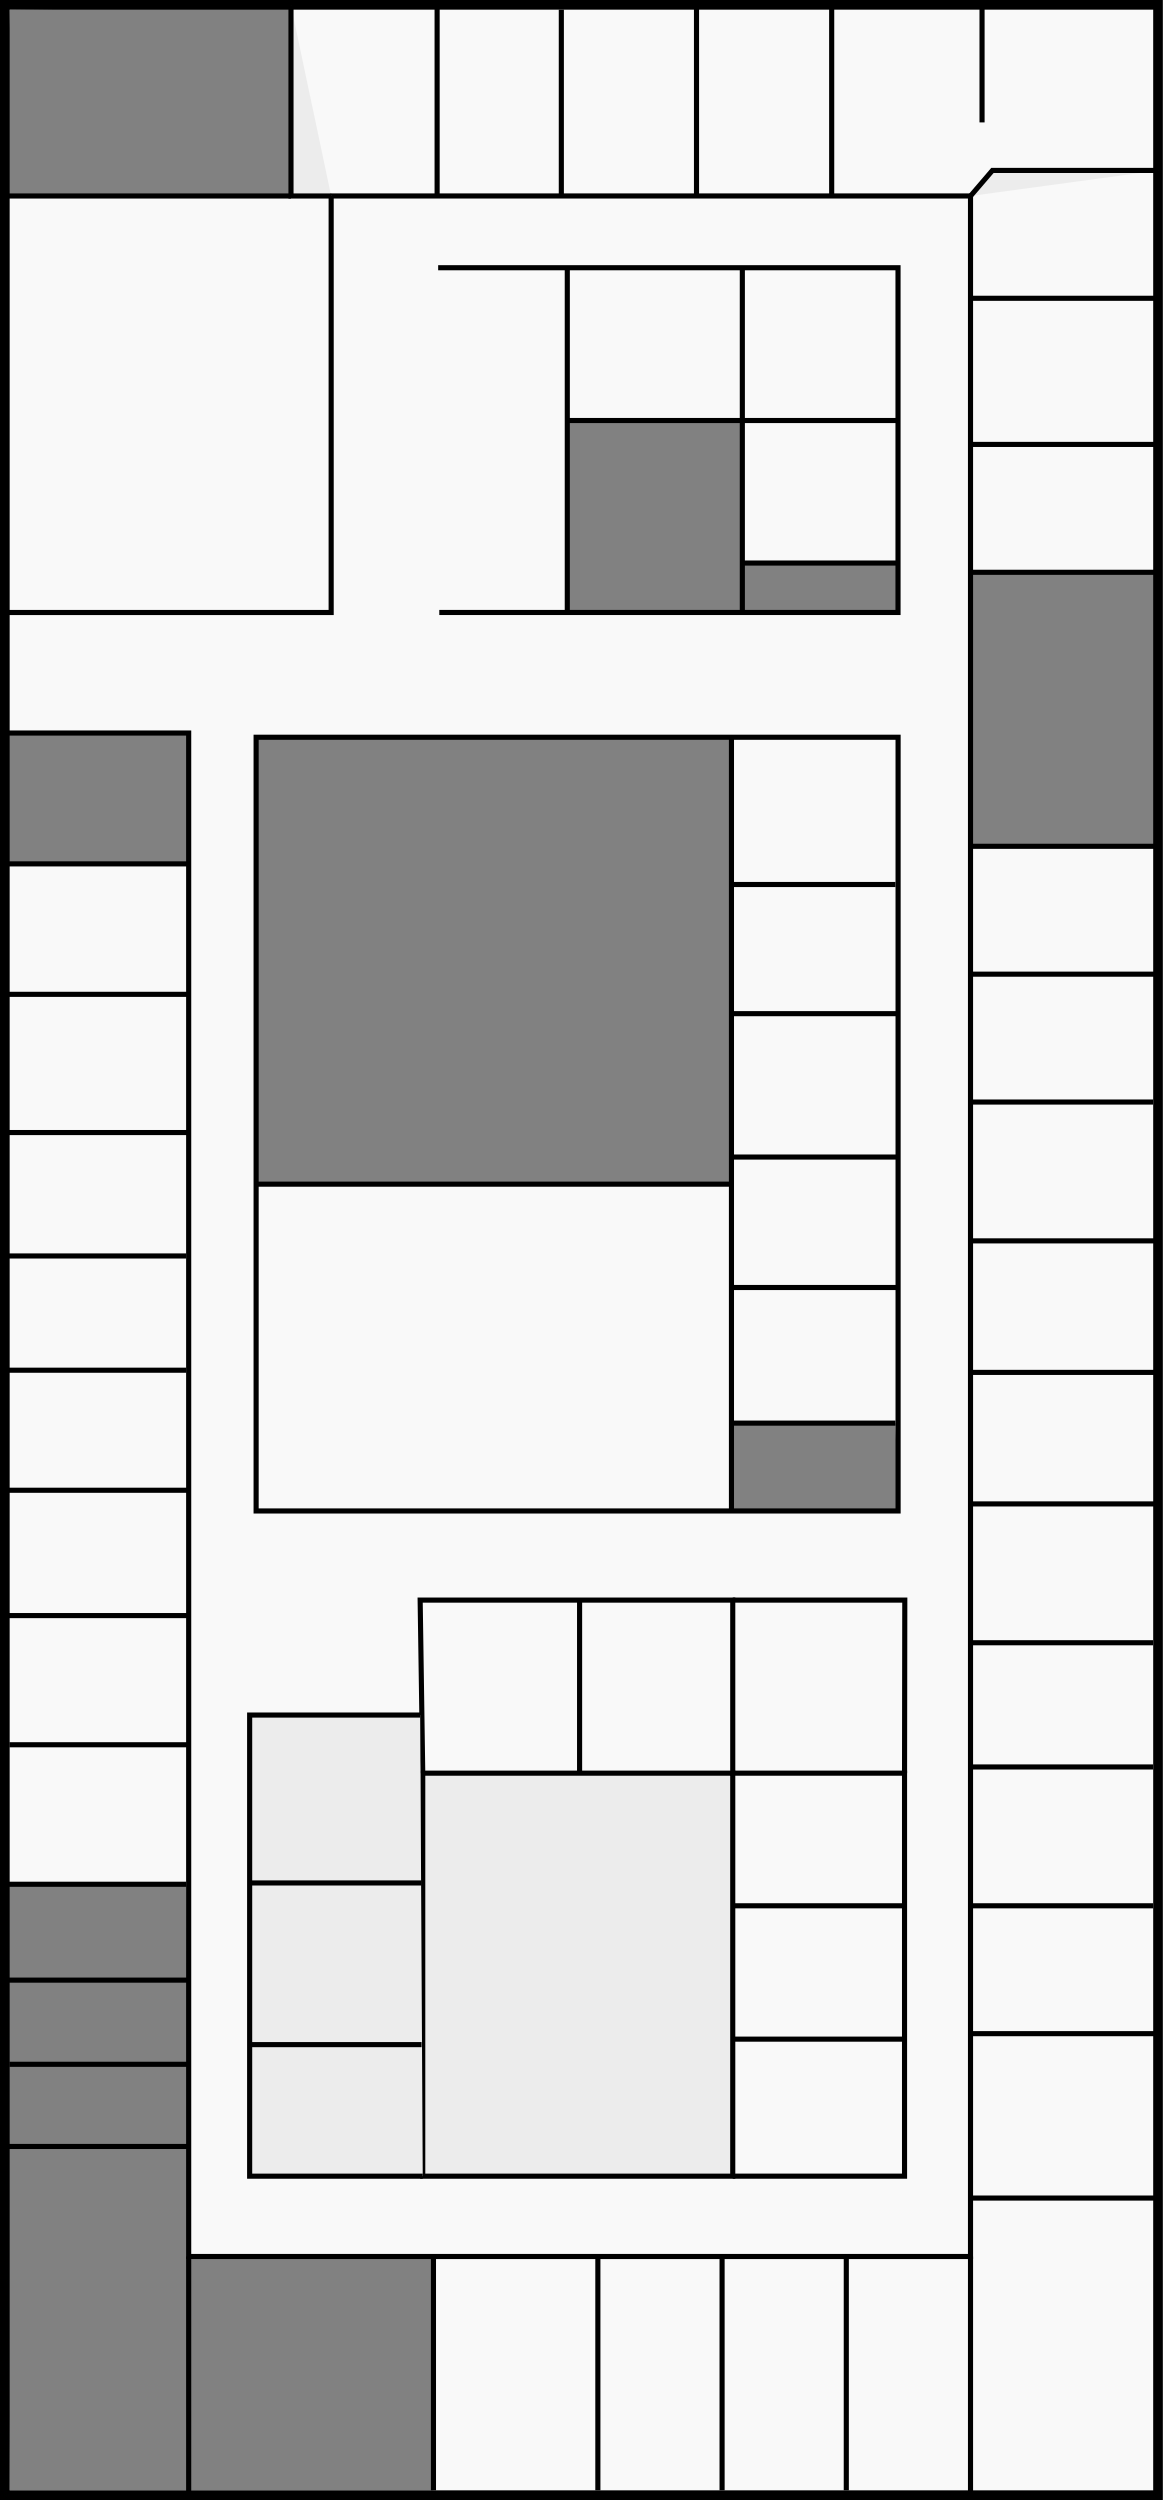
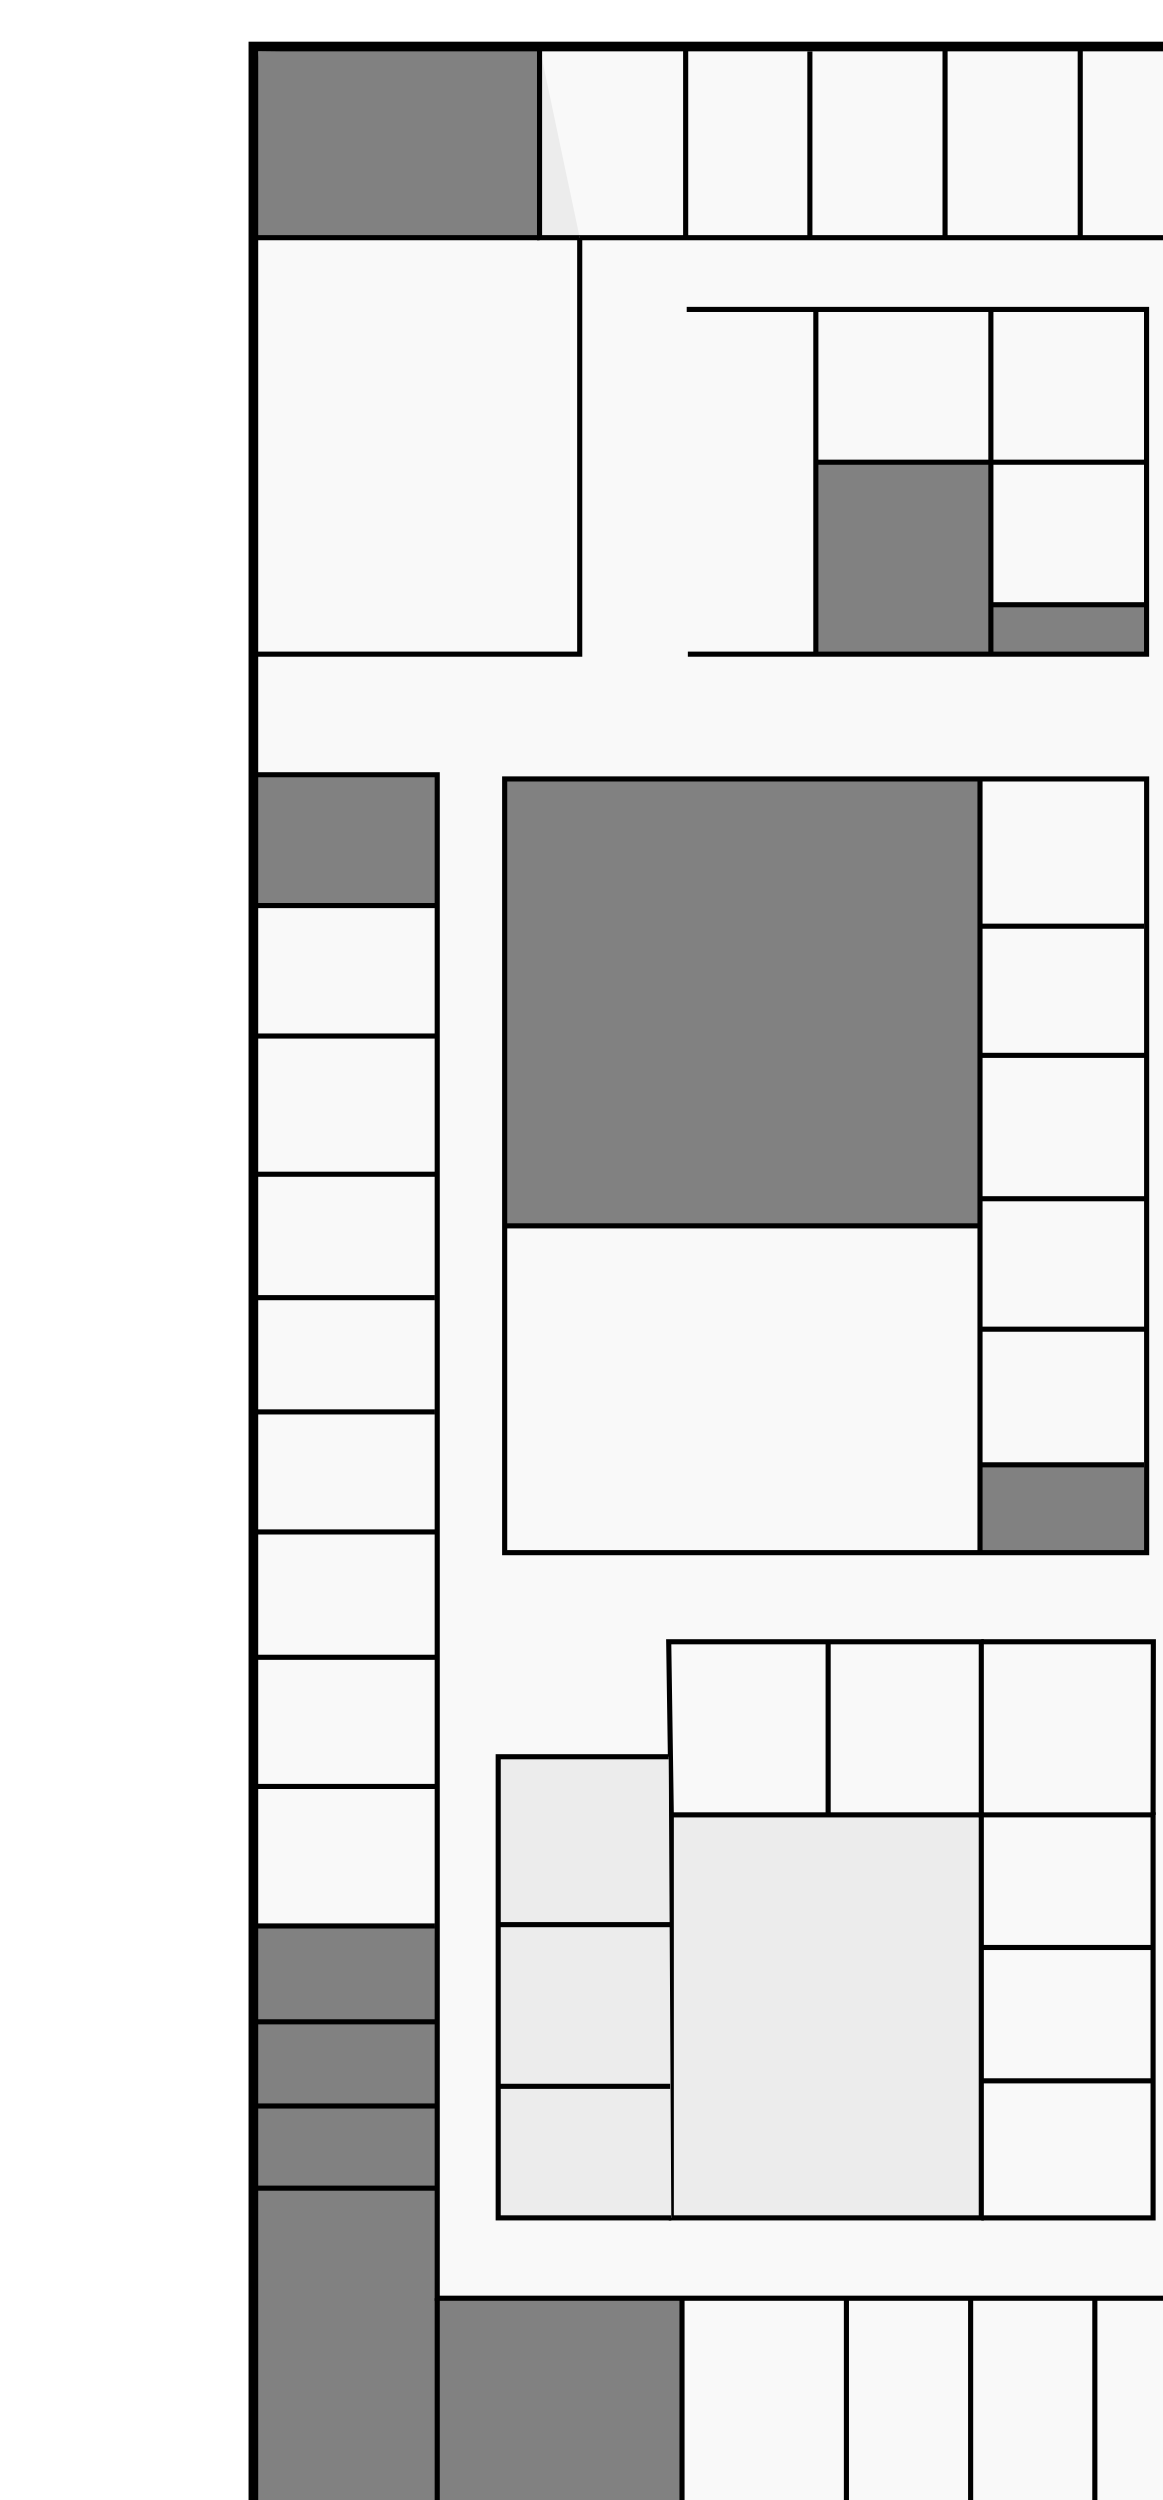
<svg xmlns="http://www.w3.org/2000/svg" width="133.647mm" height="287.327mm" viewBox="0 0 133.647 287.327" version="1.1" id="svg1264">
  <defs id="defs1258" />
-   <g id="layer1" transform="translate(-28.56613,-4.791746)">
-     <rect style="display:inline;fill:#f9f9f9;fill-opacity:1;stroke:#000000;stroke-width:2.221;stroke-miterlimit:4;stroke-dasharray:none;stroke-opacity:1;paint-order:markers stroke fill" id="rect190" width="131.426" height="285.106" x="29.677" y="5.902" />
-     <path style="display:inline;fill:none;stroke:#000000;stroke-width:0.589;stroke-linecap:butt;stroke-linejoin:miter;stroke-miterlimit:4;stroke-dasharray:none;stroke-opacity:1" d="M 29.245,75.184 H 66.627 V 27.317 h 73.481 V 264.135 H 50.251 V 89.041 H 28.957 Z" id="path4708" />
-     <path style="display:inline;fill:#ececec;stroke:#000000;stroke-width:0.588px;stroke-linecap:butt;stroke-linejoin:miter;stroke-opacity:1" d="m 78.384,264.161 v 26.848" id="path4710" />
-     <path style="display:inline;fill:#ececec;stroke:#000000;stroke-width:0.588px;stroke-linecap:butt;stroke-linejoin:miter;stroke-opacity:1" d="m 97.279,264.135 v 26.873" id="path4712" />
-     <path style="display:inline;fill:#ececec;stroke:#000000;stroke-width:0.588px;stroke-linecap:butt;stroke-linejoin:miter;stroke-opacity:1" d="m 111.555,264.012 v 26.996" id="path4714" />
-     <path style="display:inline;fill:#ececec;stroke:#000000;stroke-width:0.588px;stroke-linecap:butt;stroke-linejoin:miter;stroke-opacity:1" d="m 125.831,264.161 v 26.848" id="path4716" />
-     <path style="display:inline;fill:#ececec;stroke:#000000;stroke-width:0.588px;stroke-linecap:butt;stroke-linejoin:miter;stroke-opacity:1" d="m 140.108,264.135 v 27.492" id="path4718" />
-     <path style="display:inline;fill:#ececec;stroke:#000000;stroke-width:0.588px;stroke-linecap:butt;stroke-linejoin:miter;stroke-opacity:1" d="M 161.522,257.417 H 140.133" id="path4720" />
-     <path style="display:inline;fill:#ececec;stroke:#000000;stroke-width:0.588px;stroke-linecap:butt;stroke-linejoin:miter;stroke-opacity:1" d="M 161.522,238.522 H 139.985" id="path4722" />
-     <path style="display:inline;fill:#ececec;stroke:#000000;stroke-width:0.588px;stroke-linecap:butt;stroke-linejoin:miter;stroke-opacity:1" d="M 161.102,223.826 H 140.133" id="path4724" />
-     <path style="display:inline;fill:#ececec;stroke:#000000;stroke-width:0.588px;stroke-linecap:butt;stroke-linejoin:miter;stroke-opacity:1" d="M 161.102,207.87 H 140.133" id="path4726" />
-     <path style="display:inline;fill:#ececec;stroke:#000000;stroke-width:0.588px;stroke-linecap:butt;stroke-linejoin:miter;stroke-opacity:1" d="M 161.102,193.594 H 140.108" id="path4728" />
-     <path style="display:inline;fill:#ececec;stroke:#000000;stroke-width:0.588px;stroke-linecap:butt;stroke-linejoin:miter;stroke-opacity:1" d="M 161.573,177.638 H 139.985" id="path4730" />
-     <path style="display:inline;fill:#ececec;stroke:#000000;stroke-width:0.588px;stroke-linecap:butt;stroke-linejoin:miter;stroke-opacity:1" d="M 161.573,162.522 H 140.133" id="path4732" />
-     <path style="display:inline;fill:#ececec;stroke:#000000;stroke-width:0.588px;stroke-linecap:butt;stroke-linejoin:miter;stroke-opacity:1" d="M 161.522,147.406 H 140.133" id="path4734" />
-     <path style="display:inline;fill:#ececec;stroke:#000000;stroke-width:0.588px;stroke-linecap:butt;stroke-linejoin:miter;stroke-opacity:1" d="M 161.102,131.45 H 140.133" id="path4736" />
-     <path style="display:inline;fill:#ececec;stroke:#000000;stroke-width:0.588px;stroke-linecap:butt;stroke-linejoin:miter;stroke-opacity:1" d="M 161.647,116.754 H 140.133" id="path4738" />
-     <path style="display:inline;fill:#ececec;stroke:#000000;stroke-width:0.588px;stroke-linecap:butt;stroke-linejoin:miter;stroke-opacity:1" d="M 161.722,102.057 H 140.133" id="path4740" />
-     <path style="display:inline;fill:#ececec;stroke:#000000;stroke-width:0.588px;stroke-linecap:butt;stroke-linejoin:miter;stroke-opacity:1" d="M 161.35,70.566 H 140.133" id="path4742" />
-     <path style="display:inline;fill:#ececec;stroke:#000000;stroke-width:0.588px;stroke-linecap:butt;stroke-linejoin:miter;stroke-opacity:1" d="m 161.647,55.869 h -21.54" id="path4744" />
-     <path style="display:inline;fill:#ececec;stroke:#000000;stroke-width:0.588px;stroke-linecap:butt;stroke-linejoin:miter;stroke-opacity:1" d="M 161.722,39.074 H 140.108" id="path4746" />
-     <path style="display:inline;fill:#ececec;stroke:#000000;stroke-width:0.588px;stroke-linecap:butt;stroke-linejoin:miter;stroke-opacity:1" d="m 161.722,24.378 h -19.094 l -2.519,2.939" id="path4748" />
-     <path style="display:inline;fill:#ececec;stroke:#000000;stroke-width:0.588px;stroke-linecap:butt;stroke-linejoin:miter;stroke-opacity:1" d="M 124.152,5.482 V 27.194" id="path4750" />
-     <path style="display:inline;fill:#ececec;stroke:#000000;stroke-width:0.588px;stroke-linecap:butt;stroke-linejoin:miter;stroke-opacity:1" d="M 108.616,5.482 V 27.317" id="path4752" />
-     <path style="display:inline;fill:#ececec;stroke:#000000;stroke-width:0.588px;stroke-linecap:butt;stroke-linejoin:miter;stroke-opacity:1" d="M 93.08,5.902 V 27.219" id="path4754" />
-     <path style="display:inline;fill:#ececec;stroke:#000000;stroke-width:0.588px;stroke-linecap:butt;stroke-linejoin:miter;stroke-opacity:1" d="M 78.804,5.432 V 27.194" id="path4756" />
-     <path style="display:inline;fill:#ececec;stroke:#000000;stroke-width:0.588px;stroke-linecap:butt;stroke-linejoin:miter;stroke-opacity:1" d="M 66.627,27.317 H 62.01 V 5.425" id="path4758" />
-     <path style="display:inline;fill:#ececec;stroke:#000000;stroke-width:0.588px;stroke-linecap:butt;stroke-linejoin:miter;stroke-opacity:1" d="M 141.433,5.796 V 18.86" id="path4760" />
-     <path style="display:inline;fill:#ececec;stroke:#000000;stroke-width:0.588px;stroke-linecap:butt;stroke-linejoin:miter;stroke-opacity:1" d="m 50.251,264.135 v 27.286" id="path4762" />
-     <path style="display:inline;fill:#ececec;stroke:#000000;stroke-width:0.588px;stroke-linecap:butt;stroke-linejoin:miter;stroke-opacity:1" d="M 77.152,208.584 H 112.781 v 46.318 H 77.152 Z" id="path4764" />
-     <path style="display:inline;fill:none;stroke:#000000;stroke-width:0.588;stroke-linecap:butt;stroke-linejoin:miter;stroke-miterlimit:4;stroke-dasharray:none;stroke-opacity:1" d="m 112.781,254.902 19.744,-2e-5 V 208.584 H 112.781 V 188.691 H 76.855 l 0.297,19.893" id="path4766" />
-     <path style="display:inline;fill:#ececec;stroke:#000000;stroke-width:0.588px;stroke-linecap:butt;stroke-linejoin:miter;stroke-opacity:1" d="M 76.855,201.904 H 57.259 v 52.998 l 19.893,2e-5" id="path4768" />
-     <path style="display:inline;fill:#ececec;stroke:#000000;stroke-width:0.588px;stroke-linecap:butt;stroke-linejoin:miter;stroke-opacity:1" d="M 50.282,251.487 H 29.202" id="path4770" />
-     <path style="display:inline;fill:#ececec;stroke:#000000;stroke-width:0.588px;stroke-linecap:butt;stroke-linejoin:miter;stroke-opacity:1" d="M 50.282,242.043 H 29.647" id="path4772" />
-     <path style="display:inline;fill:#ececec;stroke:#000000;stroke-width:0.588px;stroke-linecap:butt;stroke-linejoin:miter;stroke-opacity:1" d="M 29.053,221.351 H 49.985" id="path4774" />
-     <path style="display:inline;fill:#ececec;stroke:#000000;stroke-width:0.588px;stroke-linecap:butt;stroke-linejoin:miter;stroke-opacity:1" d="m 29.647,205.318 h 20.487" id="path4776" />
-     <path style="display:inline;fill:#ececec;stroke:#000000;stroke-width:0.588px;stroke-linecap:butt;stroke-linejoin:miter;stroke-opacity:1" d="M 29.127,190.473 H 50.134" id="path4778" />
-     <path style="display:inline;fill:#ececec;stroke:#000000;stroke-width:0.588px;stroke-linecap:butt;stroke-linejoin:miter;stroke-opacity:1" d="m 29.053,176.068 h 21.08" id="path4780" />
-     <path style="display:inline;fill:#ececec;stroke:#000000;stroke-width:0.588px;stroke-linecap:butt;stroke-linejoin:miter;stroke-opacity:1" d="M 28.979,162.271 H 49.985" id="path4782" />
-     <path style="display:inline;fill:#ececec;stroke:#000000;stroke-width:0.588px;stroke-linecap:butt;stroke-linejoin:miter;stroke-opacity:1" d="M 29.202,149.141 H 49.985" id="path4784" />
-     <path style="display:inline;fill:#ececec;stroke:#000000;stroke-width:0.588px;stroke-linecap:butt;stroke-linejoin:miter;stroke-opacity:1" d="M 29.202,134.956 H 50.134" id="path4788" />
-     <path style="display:inline;fill:#ececec;stroke:#000000;stroke-width:0.588px;stroke-linecap:butt;stroke-linejoin:miter;stroke-opacity:1" d="M 29.202,119.071 H 50.134" id="path4790" />
-     <path style="display:inline;fill:#ececec;stroke:#000000;stroke-width:0.588px;stroke-linecap:butt;stroke-linejoin:miter;stroke-opacity:1" d="M 29.053,104.078 H 50.282" id="path4792" />
-     <rect style="display:inline;fill:none;fill-opacity:1;stroke:#000000;stroke-width:0.589;stroke-miterlimit:4;stroke-dasharray:none;stroke-opacity:1;paint-order:markers stroke fill" id="rect4794" width="73.782" height="88.924" x="58.002" y="89.524" />
-     <path style="display:inline;fill:#ececec;stroke:#000000;stroke-width:0.588px;stroke-linecap:butt;stroke-linejoin:miter;stroke-opacity:1" d="M 112.633,89.524 V 178.448" id="path4796" />
-     <path style="display:inline;fill:#ececec;stroke:#000000;stroke-width:0.588px;stroke-linecap:butt;stroke-linejoin:miter;stroke-opacity:1" d="M 58.002,140.889 H 112.633" id="path4798" />
-     <path style="display:inline;fill:#ececec;stroke:#000000;stroke-width:0.588px;stroke-linecap:butt;stroke-linejoin:miter;stroke-opacity:1" d="m 112.633,168.353 h 18.854" id="path4800" />
-     <path style="display:inline;fill:#ececec;stroke:#000000;stroke-width:0.588px;stroke-linecap:butt;stroke-linejoin:miter;stroke-opacity:1" d="m 112.633,152.765 h 19.002" id="path4802" />
-     <path style="display:inline;fill:#ececec;stroke:#000000;stroke-width:0.588px;stroke-linecap:butt;stroke-linejoin:miter;stroke-opacity:1" d="m 112.633,137.772 h 19.151" id="path4804" />
-     <path style="display:inline;fill:#ececec;stroke:#000000;stroke-width:0.588px;stroke-linecap:butt;stroke-linejoin:miter;stroke-opacity:1" d="m 112.633,121.293 h 19.002" id="path4806" />
-     <path style="display:inline;fill:#ececec;stroke:#000000;stroke-width:0.588px;stroke-linecap:butt;stroke-linejoin:miter;stroke-opacity:1" d="m 112.633,106.448 h 18.854" id="path4808" />
-     <path style="display:inline;fill:#ececec;stroke:#000000;stroke-width:0.588px;stroke-linecap:butt;stroke-linejoin:miter;stroke-opacity:1" d="M 62.01,27.317 H 28.905" id="path4820" />
-     <path style="display:inline;fill:#ececec;stroke:#000000;stroke-width:0.588px;stroke-linecap:butt;stroke-linejoin:miter;stroke-opacity:1" d="m 95.179,188.555 c 0,19.84 0,19.945 0,19.945" id="path4868" />
-     <path style="display:inline;fill:#ececec;stroke:#000000;stroke-width:0.588px;stroke-linecap:butt;stroke-linejoin:miter;stroke-opacity:1" d="M 57.179,239.782 H 77.019" id="path4870" />
-     <path style="display:inline;fill:#ececec;stroke:#000000;stroke-width:0.588px;stroke-linecap:butt;stroke-linejoin:miter;stroke-opacity:1" d="M 57.179,221.201 H 77.019" id="path4872" />
-     <path style="display:inline;fill:#ececec;stroke:#000000;stroke-width:0.588px;stroke-linecap:butt;stroke-linejoin:miter;stroke-opacity:1" d="m 112.815,239.152 h 19.63" id="path4874" />
-     <path style="display:inline;fill:#ececec;stroke:#000000;stroke-width:0.588px;stroke-linecap:butt;stroke-linejoin:miter;stroke-opacity:1" d="M 132.55,223.826 H 112.815" id="path4876" />
-     <path style="display:inline;fill:#ececec;stroke:#000000;stroke-width:0.588px;stroke-linecap:butt;stroke-linejoin:miter;stroke-opacity:1" d="M 50.088,232.369 H 29.453" id="path4772-5" />
-     <path style="display:inline;fill:none;stroke:#000000;stroke-width:0.588;stroke-linecap:butt;stroke-linejoin:miter;stroke-miterlimit:4;stroke-dasharray:none;stroke-opacity:1" d="m 112.781,188.691 h 19.774 l -0.029,19.893" id="path184" />
-     <path style="display:inline;fill:none;stroke:#000000;stroke-width:0.588;stroke-linecap:butt;stroke-linejoin:miter;stroke-miterlimit:4;stroke-dasharray:none;stroke-opacity:1" d="M 79.055,75.184 H 131.776 V 35.562 H 78.924" id="path991" />
-     <path style="display:inline;fill:none;stroke:#000000;stroke-width:0.588;stroke-linecap:butt;stroke-linejoin:miter;stroke-miterlimit:4;stroke-dasharray:none;stroke-opacity:1" d="M 93.765,35.577 V 75.114" id="path995" />
-     <path style="display:inline;fill:none;stroke:#000000;stroke-width:0.588;stroke-linecap:butt;stroke-linejoin:miter;stroke-miterlimit:4;stroke-dasharray:none;stroke-opacity:1" d="M 113.883,35.65 V 75.26" id="path997" />
-     <path style="display:inline;fill:none;stroke:#000000;stroke-width:0.588;stroke-linecap:butt;stroke-linejoin:miter;stroke-miterlimit:4;stroke-dasharray:none;stroke-opacity:1" d="M 93.678,53.122 H 131.762" id="path999" />
-     <path style="display:inline;fill:none;stroke:#000000;stroke-width:0.588;stroke-linecap:butt;stroke-linejoin:miter;stroke-miterlimit:4;stroke-dasharray:none;stroke-opacity:1" d="m 113.81,69.503 h 17.879" id="path1003" />
-     <path style="display:inline;fill:#000000;fill-opacity:0.482;stroke:none;stroke-width:0.407px;stroke-linecap:butt;stroke-linejoin:miter;stroke-opacity:1" d="m 29.053,221.351 h 20.932 l 0.266,42.784 28.133,0.025 v 26.848 l -48.707,-4e-5 z" id="path13527" />
-     <path style="display:inline;fill:#000000;fill-opacity:0.482;stroke:none;stroke-width:0.407px;stroke-linecap:butt;stroke-linejoin:miter;stroke-opacity:1" d="m 58.002,89.524 -1.39e-4,51.365 H 112.633 V 89.524 Z" id="path13529" />
-     <path style="display:inline;fill:#000000;fill-opacity:0.482;stroke:none;stroke-width:0.407px;stroke-linecap:butt;stroke-linejoin:miter;stroke-opacity:1" d="m 112.633,168.353 h 18.854 l 0.297,10.095 -19.151,2e-5 z" id="path13531" />
-     <path style="display:inline;fill:#000000;fill-opacity:0.482;stroke:none;stroke-width:0.407px;stroke-linecap:butt;stroke-linejoin:miter;stroke-opacity:1" d="m 140.133,70.566 h 21.217 l 0.371,31.492 h -21.588 z" id="path13533" />
-     <path style="display:inline;fill:#000000;fill-opacity:0.482;stroke:none;stroke-width:0.407px;stroke-linecap:butt;stroke-linejoin:miter;stroke-opacity:1" d="m 113.81,69.503 -0.031,-16.483 -20.101,0.102 0.087,21.993 38.011,0.07 -0.087,-5.681 z" id="path13535" />
-     <path style="display:inline;fill:#000000;fill-opacity:0.482;stroke:none;stroke-width:0.407px;stroke-linecap:butt;stroke-linejoin:miter;stroke-opacity:1" d="M 29.677,5.902 28.905,27.317 H 62.01 V 5.425 Z" id="path13537" />
-     <path style="display:inline;fill:#000000;fill-opacity:0.482;stroke:none;stroke-width:0.407px;stroke-linecap:butt;stroke-linejoin:miter;stroke-opacity:1" d="m 28.957,89.041 h 21.294 l 0.031,15.037 H 29.053 Z" id="path13539" />
-     <rect style="fill:none;stroke:none;stroke-width:1.105" id="L2044" class="office" width="14.505" height="39.593" x="79.309" y="35.55" />
-     <rect style="fill:none;stroke:none;stroke-width:0.874" id="L2041" class="office" width="16.867" height="21.308" x="61.97" y="5.784" />
-     <rect style="fill:none;stroke:none;stroke-width:0.805" id="L2043" class="office" width="14.316" height="21.308" x="78.79" y="5.784" />
-   </g>
+   <rect style="display:inline;fill:#f9f9f9;fill-opacity:1;stroke:#000000;stroke-width:2.221;stroke-miterlimit:4;stroke-dasharray:none;stroke-opacity:1;paint-order:markers stroke fill" id="rect190" width="131.426" height="285.106" x="29.677" y="5.902" />
+   <path style="display:inline;fill:none;stroke:#000000;stroke-width:0.589;stroke-linecap:butt;stroke-linejoin:miter;stroke-miterlimit:4;stroke-dasharray:none;stroke-opacity:1" d="M 29.245,75.184 H 66.627 V 27.317 h 73.481 V 264.135 H 50.251 V 89.041 H 28.957 Z" id="path4708" />
+   <path style="display:inline;fill:#ececec;stroke:#000000;stroke-width:0.588px;stroke-linecap:butt;stroke-linejoin:miter;stroke-opacity:1" d="m 78.384,264.161 v 26.848" id="path4710" />
+   <path style="display:inline;fill:#ececec;stroke:#000000;stroke-width:0.588px;stroke-linecap:butt;stroke-linejoin:miter;stroke-opacity:1" d="m 97.279,264.135 v 26.873" id="path4712" />
+   <path style="display:inline;fill:#ececec;stroke:#000000;stroke-width:0.588px;stroke-linecap:butt;stroke-linejoin:miter;stroke-opacity:1" d="m 111.555,264.012 v 26.996" id="path4714" />
+   <path style="display:inline;fill:#ececec;stroke:#000000;stroke-width:0.588px;stroke-linecap:butt;stroke-linejoin:miter;stroke-opacity:1" d="m 125.831,264.161 v 26.848" id="path4716" />
+   <path style="display:inline;fill:#ececec;stroke:#000000;stroke-width:0.588px;stroke-linecap:butt;stroke-linejoin:miter;stroke-opacity:1" d="m 140.108,264.135 v 27.492" id="path4718" />
+   <path style="display:inline;fill:#ececec;stroke:#000000;stroke-width:0.588px;stroke-linecap:butt;stroke-linejoin:miter;stroke-opacity:1" d="M 161.522,257.417 H 140.133" id="path4720" />
+   <path style="display:inline;fill:#ececec;stroke:#000000;stroke-width:0.588px;stroke-linecap:butt;stroke-linejoin:miter;stroke-opacity:1" d="M 161.522,238.522 H 139.985" id="path4722" />
+   <path style="display:inline;fill:#ececec;stroke:#000000;stroke-width:0.588px;stroke-linecap:butt;stroke-linejoin:miter;stroke-opacity:1" d="M 161.102,223.826 H 140.133" id="path4724" />
+   <path style="display:inline;fill:#ececec;stroke:#000000;stroke-width:0.588px;stroke-linecap:butt;stroke-linejoin:miter;stroke-opacity:1" d="M 161.102,207.87 H 140.133" id="path4726" />
+   <path style="display:inline;fill:#ececec;stroke:#000000;stroke-width:0.588px;stroke-linecap:butt;stroke-linejoin:miter;stroke-opacity:1" d="M 161.102,193.594 H 140.108" id="path4728" />
+   <path style="display:inline;fill:#ececec;stroke:#000000;stroke-width:0.588px;stroke-linecap:butt;stroke-linejoin:miter;stroke-opacity:1" d="M 161.573,177.638 H 139.985" id="path4730" />
+   <path style="display:inline;fill:#ececec;stroke:#000000;stroke-width:0.588px;stroke-linecap:butt;stroke-linejoin:miter;stroke-opacity:1" d="M 161.573,162.522 H 140.133" id="path4732" />
+   <path style="display:inline;fill:#ececec;stroke:#000000;stroke-width:0.588px;stroke-linecap:butt;stroke-linejoin:miter;stroke-opacity:1" d="M 161.522,147.406 H 140.133" id="path4734" />
+   <path style="display:inline;fill:#ececec;stroke:#000000;stroke-width:0.588px;stroke-linecap:butt;stroke-linejoin:miter;stroke-opacity:1" d="M 161.102,131.45 H 140.133" id="path4736" />
+   <path style="display:inline;fill:#ececec;stroke:#000000;stroke-width:0.588px;stroke-linecap:butt;stroke-linejoin:miter;stroke-opacity:1" d="M 161.647,116.754 H 140.133" id="path4738" />
+   <path style="display:inline;fill:#ececec;stroke:#000000;stroke-width:0.588px;stroke-linecap:butt;stroke-linejoin:miter;stroke-opacity:1" d="M 161.722,102.057 H 140.133" id="path4740" />
+   <path style="display:inline;fill:#ececec;stroke:#000000;stroke-width:0.588px;stroke-linecap:butt;stroke-linejoin:miter;stroke-opacity:1" d="M 161.35,70.566 H 140.133" id="path4742" />
+   <path style="display:inline;fill:#ececec;stroke:#000000;stroke-width:0.588px;stroke-linecap:butt;stroke-linejoin:miter;stroke-opacity:1" d="m 161.647,55.869 h -21.54" id="path4744" />
+   <path style="display:inline;fill:#ececec;stroke:#000000;stroke-width:0.588px;stroke-linecap:butt;stroke-linejoin:miter;stroke-opacity:1" d="M 161.722,39.074 H 140.108" id="path4746" />
+   <path style="display:inline;fill:#ececec;stroke:#000000;stroke-width:0.588px;stroke-linecap:butt;stroke-linejoin:miter;stroke-opacity:1" d="m 161.722,24.378 h -19.094 l -2.519,2.939" id="path4748" />
+   <path style="display:inline;fill:#ececec;stroke:#000000;stroke-width:0.588px;stroke-linecap:butt;stroke-linejoin:miter;stroke-opacity:1" d="M 124.152,5.482 V 27.194" id="path4750" />
+   <path style="display:inline;fill:#ececec;stroke:#000000;stroke-width:0.588px;stroke-linecap:butt;stroke-linejoin:miter;stroke-opacity:1" d="M 108.616,5.482 V 27.317" id="path4752" />
+   <path style="display:inline;fill:#ececec;stroke:#000000;stroke-width:0.588px;stroke-linecap:butt;stroke-linejoin:miter;stroke-opacity:1" d="M 93.08,5.902 V 27.219" id="path4754" />
+   <path style="display:inline;fill:#ececec;stroke:#000000;stroke-width:0.588px;stroke-linecap:butt;stroke-linejoin:miter;stroke-opacity:1" d="M 78.804,5.432 V 27.194" id="path4756" />
+   <path style="display:inline;fill:#ececec;stroke:#000000;stroke-width:0.588px;stroke-linecap:butt;stroke-linejoin:miter;stroke-opacity:1" d="M 66.627,27.317 H 62.01 V 5.425" id="path4758" />
+   <path style="display:inline;fill:#ececec;stroke:#000000;stroke-width:0.588px;stroke-linecap:butt;stroke-linejoin:miter;stroke-opacity:1" d="M 141.433,5.796 V 18.86" id="path4760" />
+   <path style="display:inline;fill:#ececec;stroke:#000000;stroke-width:0.588px;stroke-linecap:butt;stroke-linejoin:miter;stroke-opacity:1" d="m 50.251,264.135 v 27.286" id="path4762" />
+   <path style="display:inline;fill:#ececec;stroke:#000000;stroke-width:0.588px;stroke-linecap:butt;stroke-linejoin:miter;stroke-opacity:1" d="M 77.152,208.584 H 112.781 v 46.318 H 77.152 Z" id="path4764" />
+   <path style="display:inline;fill:none;stroke:#000000;stroke-width:0.588;stroke-linecap:butt;stroke-linejoin:miter;stroke-miterlimit:4;stroke-dasharray:none;stroke-opacity:1" d="m 112.781,254.902 19.744,-2e-5 V 208.584 H 112.781 V 188.691 H 76.855 l 0.297,19.893" id="path4766" />
+   <path style="display:inline;fill:#ececec;stroke:#000000;stroke-width:0.588px;stroke-linecap:butt;stroke-linejoin:miter;stroke-opacity:1" d="M 76.855,201.904 H 57.259 v 52.998 l 19.893,2e-5" id="path4768" />
+   <path style="display:inline;fill:#ececec;stroke:#000000;stroke-width:0.588px;stroke-linecap:butt;stroke-linejoin:miter;stroke-opacity:1" d="M 50.282,251.487 H 29.202" id="path4770" />
+   <path style="display:inline;fill:#ececec;stroke:#000000;stroke-width:0.588px;stroke-linecap:butt;stroke-linejoin:miter;stroke-opacity:1" d="M 50.282,242.043 H 29.647" id="path4772" />
+   <path style="display:inline;fill:#ececec;stroke:#000000;stroke-width:0.588px;stroke-linecap:butt;stroke-linejoin:miter;stroke-opacity:1" d="M 29.053,221.351 H 49.985" id="path4774" />
+   <path style="display:inline;fill:#ececec;stroke:#000000;stroke-width:0.588px;stroke-linecap:butt;stroke-linejoin:miter;stroke-opacity:1" d="m 29.647,205.318 h 20.487" id="path4776" />
+   <path style="display:inline;fill:#ececec;stroke:#000000;stroke-width:0.588px;stroke-linecap:butt;stroke-linejoin:miter;stroke-opacity:1" d="M 29.127,190.473 H 50.134" id="path4778" />
+   <path style="display:inline;fill:#ececec;stroke:#000000;stroke-width:0.588px;stroke-linecap:butt;stroke-linejoin:miter;stroke-opacity:1" d="m 29.053,176.068 h 21.08" id="path4780" />
+   <path style="display:inline;fill:#ececec;stroke:#000000;stroke-width:0.588px;stroke-linecap:butt;stroke-linejoin:miter;stroke-opacity:1" d="M 28.979,162.271 H 49.985" id="path4782" />
+   <path style="display:inline;fill:#ececec;stroke:#000000;stroke-width:0.588px;stroke-linecap:butt;stroke-linejoin:miter;stroke-opacity:1" d="M 29.202,149.141 H 49.985" id="path4784" />
+   <path style="display:inline;fill:#ececec;stroke:#000000;stroke-width:0.588px;stroke-linecap:butt;stroke-linejoin:miter;stroke-opacity:1" d="M 29.202,134.956 H 50.134" id="path4788" />
+   <path style="display:inline;fill:#ececec;stroke:#000000;stroke-width:0.588px;stroke-linecap:butt;stroke-linejoin:miter;stroke-opacity:1" d="M 29.202,119.071 H 50.134" id="path4790" />
+   <path style="display:inline;fill:#ececec;stroke:#000000;stroke-width:0.588px;stroke-linecap:butt;stroke-linejoin:miter;stroke-opacity:1" d="M 29.053,104.078 H 50.282" id="path4792" />
+   <rect style="display:inline;fill:none;fill-opacity:1;stroke:#000000;stroke-width:0.589;stroke-miterlimit:4;stroke-dasharray:none;stroke-opacity:1;paint-order:markers stroke fill" id="rect4794" width="73.782" height="88.924" x="58.002" y="89.524" />
+   <path style="display:inline;fill:#ececec;stroke:#000000;stroke-width:0.588px;stroke-linecap:butt;stroke-linejoin:miter;stroke-opacity:1" d="M 112.633,89.524 V 178.448" id="path4796" />
+   <path style="display:inline;fill:#ececec;stroke:#000000;stroke-width:0.588px;stroke-linecap:butt;stroke-linejoin:miter;stroke-opacity:1" d="M 58.002,140.889 H 112.633" id="path4798" />
+   <path style="display:inline;fill:#ececec;stroke:#000000;stroke-width:0.588px;stroke-linecap:butt;stroke-linejoin:miter;stroke-opacity:1" d="m 112.633,168.353 h 18.854" id="path4800" />
+   <path style="display:inline;fill:#ececec;stroke:#000000;stroke-width:0.588px;stroke-linecap:butt;stroke-linejoin:miter;stroke-opacity:1" d="m 112.633,152.765 h 19.002" id="path4802" />
+   <path style="display:inline;fill:#ececec;stroke:#000000;stroke-width:0.588px;stroke-linecap:butt;stroke-linejoin:miter;stroke-opacity:1" d="m 112.633,137.772 h 19.151" id="path4804" />
+   <path style="display:inline;fill:#ececec;stroke:#000000;stroke-width:0.588px;stroke-linecap:butt;stroke-linejoin:miter;stroke-opacity:1" d="m 112.633,121.293 h 19.002" id="path4806" />
+   <path style="display:inline;fill:#ececec;stroke:#000000;stroke-width:0.588px;stroke-linecap:butt;stroke-linejoin:miter;stroke-opacity:1" d="m 112.633,106.448 h 18.854" id="path4808" />
+   <path style="display:inline;fill:#ececec;stroke:#000000;stroke-width:0.588px;stroke-linecap:butt;stroke-linejoin:miter;stroke-opacity:1" d="M 62.01,27.317 H 28.905" id="path4820" />
+   <path style="display:inline;fill:#ececec;stroke:#000000;stroke-width:0.588px;stroke-linecap:butt;stroke-linejoin:miter;stroke-opacity:1" d="m 95.179,188.555 c 0,19.84 0,19.945 0,19.945" id="path4868" />
+   <path style="display:inline;fill:#ececec;stroke:#000000;stroke-width:0.588px;stroke-linecap:butt;stroke-linejoin:miter;stroke-opacity:1" d="M 57.179,239.782 H 77.019" id="path4870" />
+   <path style="display:inline;fill:#ececec;stroke:#000000;stroke-width:0.588px;stroke-linecap:butt;stroke-linejoin:miter;stroke-opacity:1" d="M 57.179,221.201 H 77.019" id="path4872" />
+   <path style="display:inline;fill:#ececec;stroke:#000000;stroke-width:0.588px;stroke-linecap:butt;stroke-linejoin:miter;stroke-opacity:1" d="m 112.815,239.152 h 19.63" id="path4874" />
+   <path style="display:inline;fill:#ececec;stroke:#000000;stroke-width:0.588px;stroke-linecap:butt;stroke-linejoin:miter;stroke-opacity:1" d="M 132.55,223.826 H 112.815" id="path4876" />
+   <path style="display:inline;fill:#ececec;stroke:#000000;stroke-width:0.588px;stroke-linecap:butt;stroke-linejoin:miter;stroke-opacity:1" d="M 50.088,232.369 H 29.453" id="path4772-5" />
+   <path style="display:inline;fill:none;stroke:#000000;stroke-width:0.588;stroke-linecap:butt;stroke-linejoin:miter;stroke-miterlimit:4;stroke-dasharray:none;stroke-opacity:1" d="m 112.781,188.691 h 19.774 l -0.029,19.893" id="path184" />
+   <path style="display:inline;fill:none;stroke:#000000;stroke-width:0.588;stroke-linecap:butt;stroke-linejoin:miter;stroke-miterlimit:4;stroke-dasharray:none;stroke-opacity:1" d="M 79.055,75.184 H 131.776 V 35.562 H 78.924" id="path991" />
+   <path style="display:inline;fill:none;stroke:#000000;stroke-width:0.588;stroke-linecap:butt;stroke-linejoin:miter;stroke-miterlimit:4;stroke-dasharray:none;stroke-opacity:1" d="M 93.765,35.577 V 75.114" id="path995" />
+   <path style="display:inline;fill:none;stroke:#000000;stroke-width:0.588;stroke-linecap:butt;stroke-linejoin:miter;stroke-miterlimit:4;stroke-dasharray:none;stroke-opacity:1" d="M 113.883,35.65 V 75.26" id="path997" />
+   <path style="display:inline;fill:none;stroke:#000000;stroke-width:0.588;stroke-linecap:butt;stroke-linejoin:miter;stroke-miterlimit:4;stroke-dasharray:none;stroke-opacity:1" d="M 93.678,53.122 H 131.762" id="path999" />
+   <path style="display:inline;fill:none;stroke:#000000;stroke-width:0.588;stroke-linecap:butt;stroke-linejoin:miter;stroke-miterlimit:4;stroke-dasharray:none;stroke-opacity:1" d="m 113.81,69.503 h 17.879" id="path1003" />
+   <path style="display:inline;fill:#000000;fill-opacity:0.482;stroke:none;stroke-width:0.407px;stroke-linecap:butt;stroke-linejoin:miter;stroke-opacity:1" d="m 29.053,221.351 h 20.932 l 0.266,42.784 28.133,0.025 v 26.848 l -48.707,-4e-5 z" id="path13527" />
+   <path style="display:inline;fill:#000000;fill-opacity:0.482;stroke:none;stroke-width:0.407px;stroke-linecap:butt;stroke-linejoin:miter;stroke-opacity:1" d="m 58.002,89.524 -1.39e-4,51.365 H 112.633 V 89.524 Z" id="path13529" />
+   <path style="display:inline;fill:#000000;fill-opacity:0.482;stroke:none;stroke-width:0.407px;stroke-linecap:butt;stroke-linejoin:miter;stroke-opacity:1" d="m 112.633,168.353 h 18.854 l 0.297,10.095 -19.151,2e-5 z" id="path13531" />
+   <path style="display:inline;fill:#000000;fill-opacity:0.482;stroke:none;stroke-width:0.407px;stroke-linecap:butt;stroke-linejoin:miter;stroke-opacity:1" d="m 140.133,70.566 h 21.217 l 0.371,31.492 h -21.588 z" id="path13533" />
+   <path style="display:inline;fill:#000000;fill-opacity:0.482;stroke:none;stroke-width:0.407px;stroke-linecap:butt;stroke-linejoin:miter;stroke-opacity:1" d="m 113.81,69.503 -0.031,-16.483 -20.101,0.102 0.087,21.993 38.011,0.07 -0.087,-5.681 z" id="path13535" />
+   <path style="display:inline;fill:#000000;fill-opacity:0.482;stroke:none;stroke-width:0.407px;stroke-linecap:butt;stroke-linejoin:miter;stroke-opacity:1" d="M 29.677,5.902 28.905,27.317 H 62.01 V 5.425 Z" id="path13537" />
+   <path style="display:inline;fill:#000000;fill-opacity:0.482;stroke:none;stroke-width:0.407px;stroke-linecap:butt;stroke-linejoin:miter;stroke-opacity:1" d="m 28.957,89.041 h 21.294 l 0.031,15.037 H 29.053 Z" id="path13539" />
+   <rect style="fill:none;stroke:none;stroke-width:1.105" id="L2044" class="office" width="14.505" height="39.593" x="79.309" y="35.55" />
+   <rect style="fill:none;stroke:none;stroke-width:0.874" id="L2041" class="office" width="16.867" height="21.308" x="61.97" y="5.784" />
+   <rect style="fill:none;stroke:none;stroke-width:0.805" id="L2043" class="office" width="14.316" height="21.308" x="78.79" y="5.784" />
</svg>
